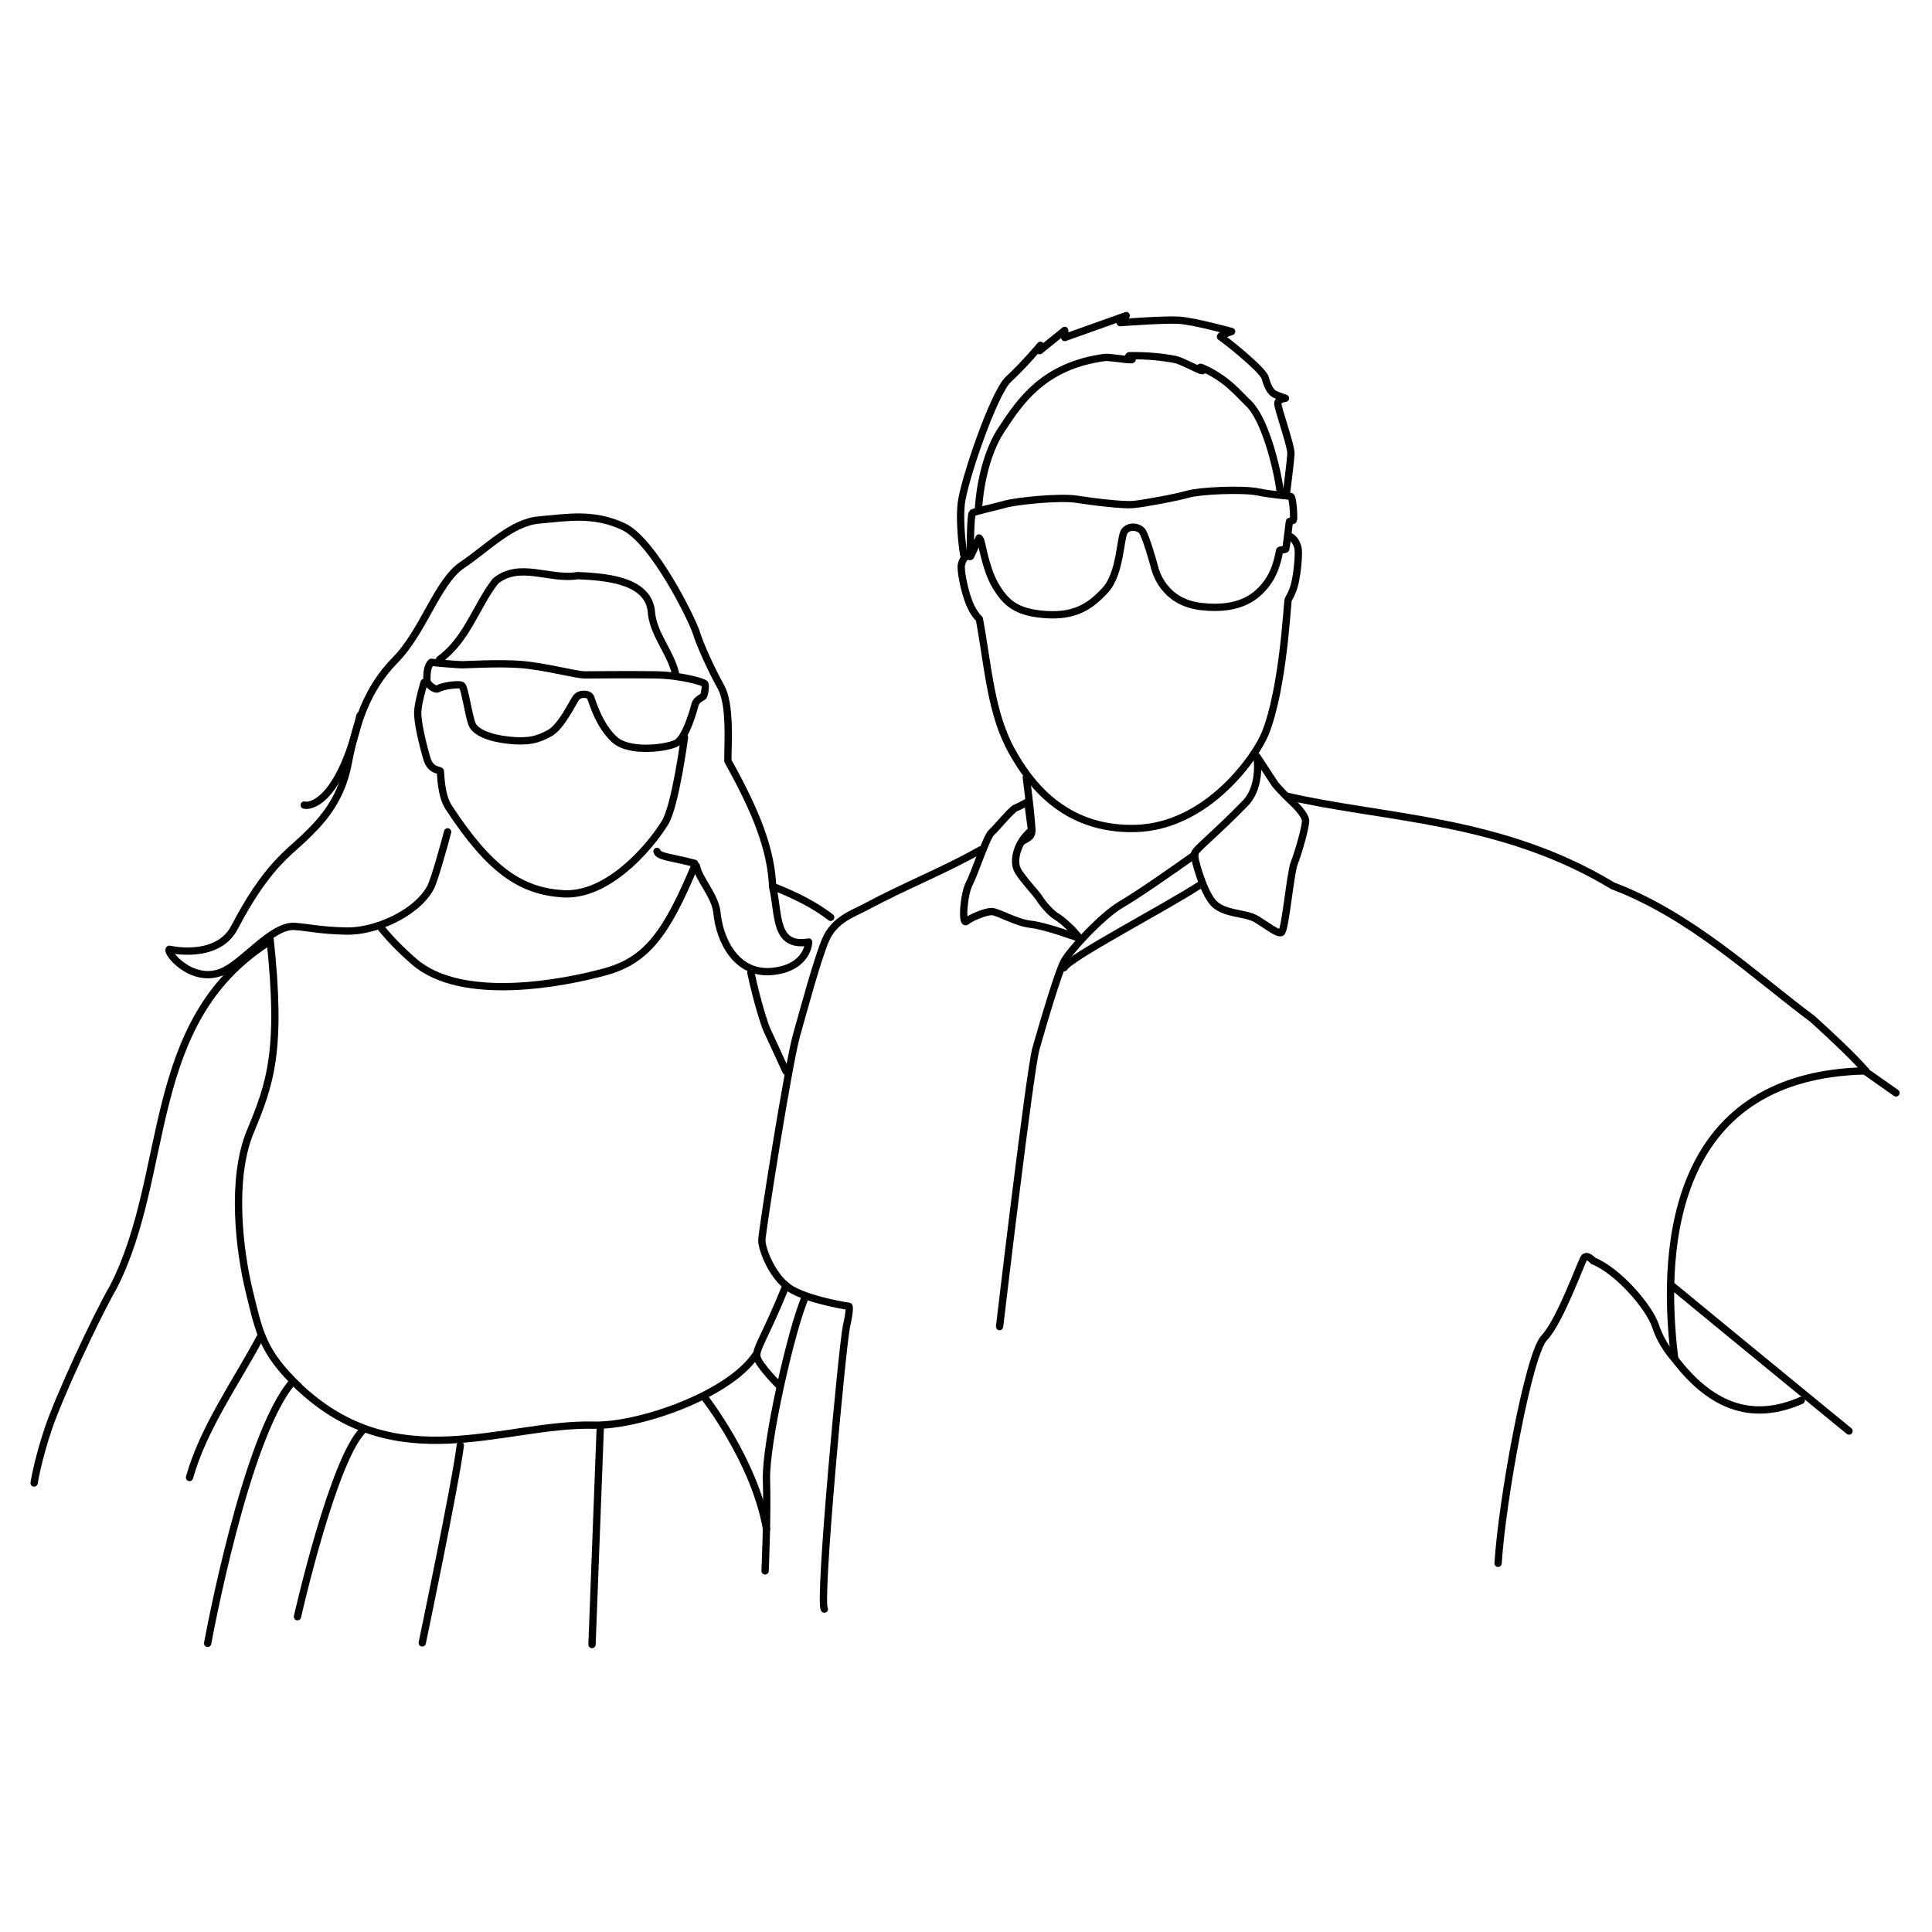
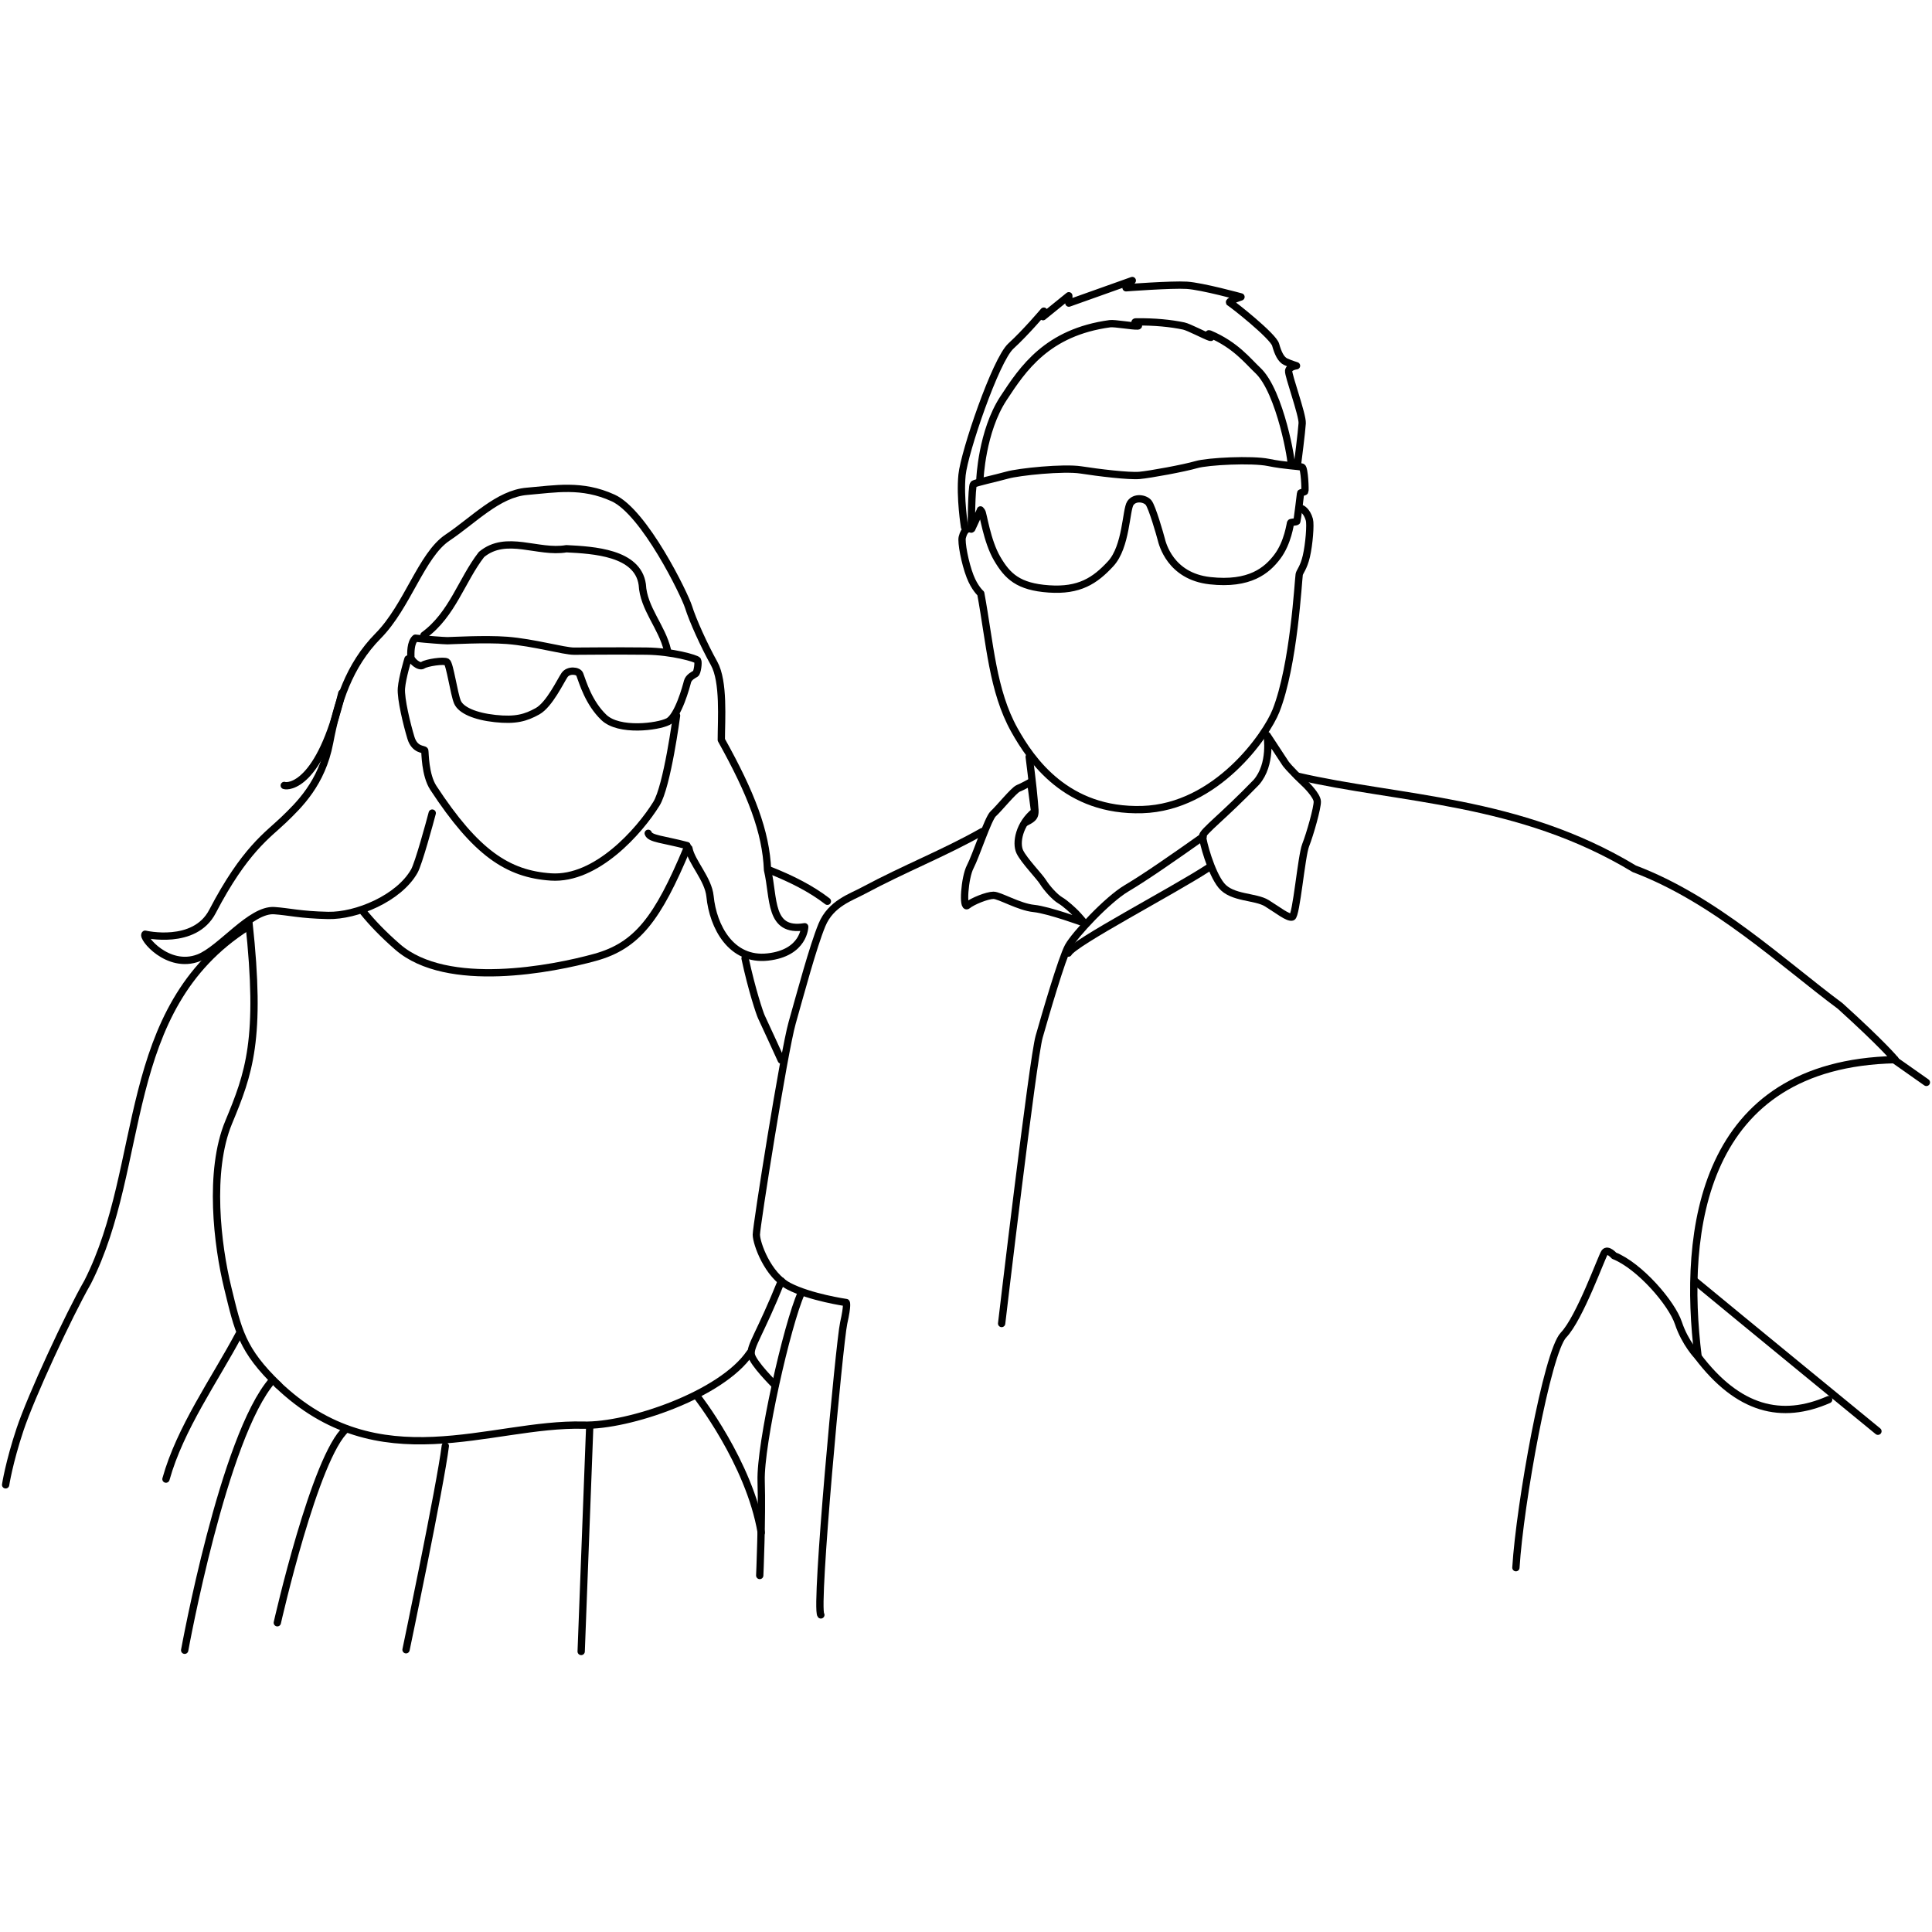
<svg xmlns="http://www.w3.org/2000/svg" width="1000" height="1000" viewBox="0 0 264.583 264.583" version="1.1" id="svg890">
-   <g id="layer3" style="display:inline">
-     <text xml:space="preserve" transform="matrix(0.2645833,0,0,0.2645833,1.058333,-6.35)" id="text55056" style="font-size:40px;line-height:1.25;font-family:'Roboto Flex';-inkscape-font-specification:'Roboto Flex, @opsz=8';font-variation-settings:'opsz' 8;white-space:pre;shape-inside:url(#rect55058)" />
-     <path style="font-variation-settings:normal;display:inline;opacity:1;fill:none;fill-opacity:1;stroke:currentColor;stroke-width:1;stroke-linecap:round;stroke-linejoin:round;stroke-miterlimit:4;stroke-dasharray:none;stroke-dashoffset:0;stroke-opacity:1;stop-color:#000000;stop-opacity:1" d="m 176.155,109.016 c 13.522,3.148 29.363,3.017 44.721,12.301 10.767,4.059 19.645,12.51 27.326,18.207 5.697,5.155 7.259,7.075 7.259,7.075" id="path60152" />
-     <path style="font-variation-settings:normal;display:inline;opacity:1;fill:none;fill-opacity:1;stroke:currentColor;stroke-width:1;stroke-linecap:round;stroke-linejoin:round;stroke-miterlimit:4;stroke-dasharray:none;stroke-dashoffset:0;stroke-opacity:1;stop-color:#000000;stop-opacity:1" d="m 255.507,146.652 c -25.732,0.549 -28.245,22.735 -26.162,39.419" id="path60156" />
-     <path style="font-variation-settings:normal;display:inline;opacity:1;fill:none;fill-opacity:1;stroke:currentColor;stroke-width:1;stroke-linecap:round;stroke-linejoin:round;stroke-miterlimit:4;stroke-dasharray:none;stroke-dashoffset:0;stroke-opacity:1;stop-color:#000000;stop-opacity:1" d="m 205.161,214.091 c 0.513,-8.447 4.151,-28.62 6.321,-30.883 2.17,-2.263 5.061,-10.413 5.46,-10.957 0.399,-0.543 1.247,0.423 1.247,0.423 3.393,1.355 7.668,6.301 8.547,8.954 0.879,2.653 2.554,4.393 2.554,4.393 5.382,7.123 11.147,8.495 17.388,5.761" id="path60158" />
-     <path style="font-variation-settings:normal;display:inline;opacity:1;fill:none;fill-opacity:1;stroke:currentColor;stroke-width:1;stroke-linecap:round;stroke-linejoin:round;stroke-miterlimit:4;stroke-dasharray:none;stroke-dashoffset:0;stroke-opacity:1;stop-color:#000000;stop-opacity:1" d="m 228.874,175.991 c 5.666,4.689 24.346,19.988 24.346,19.988" id="path60160" />
-     <path style="font-variation-settings:normal;display:inline;opacity:1;fill:none;fill-opacity:1;stroke:currentColor;stroke-width:1;stroke-linecap:round;stroke-linejoin:round;stroke-miterlimit:4;stroke-dasharray:none;stroke-dashoffset:0;stroke-opacity:1;stop-color:#000000;stop-opacity:1" d="m 174.593,107.347 c 0,0 0.353,0.57 2.697,2.799 0,0 1.462,1.428 1.504,2.224 0.042,0.796 -0.966,4.352 -1.541,5.804 -0.574,1.451 -1.24,9.392 -1.797,9.546 -0.557,0.154 -1.855,-0.903 -3.365,-1.835 -1.51,-0.932 -4.616,-0.634 -6.022,-2.344 -1.406,-1.711 -2.507,-5.932 -2.507,-6.543 0,-0.611 2.75,-2.619 7.135,-7.161 2.097,-2.398 1.44,-6.229 1.44,-6.229 z" id="path60275" />
-     <path style="font-variation-settings:normal;display:inline;opacity:1;fill:none;fill-opacity:1;stroke:currentColor;stroke-width:1;stroke-linecap:round;stroke-linejoin:round;stroke-miterlimit:4;stroke-dasharray:none;stroke-dashoffset:0;stroke-opacity:1;stop-color:#000000;stop-opacity:1" d="m 141.268,113.717 c -2.046,1.623 -2.529,4.174 -1.959,5.351 0.57,1.177 2.596,3.236 3.083,4.021 0.488,0.785 1.551,1.985 2.285,2.418 0.734,0.434 1.706,1.358 2.08,1.733 0.374,0.374 1.116,1.272 1.116,1.272 0,0 -4.723,-1.732 -6.7,-1.93 -1.976,-0.197 -4.546,-1.747 -5.366,-1.747 -0.82,0 -2.772,0.778 -3.452,1.339 -0.68,0.561 -0.386,-3.691 0.37,-5.132 0.756,-1.441 2.372,-6.432 3.057,-7.038 0.685,-0.606 2.727,-3.132 3.315,-3.365 0.588,-0.233 1.655,-0.835 1.655,-0.835 z" id="path60277" />
-     <path style="font-variation-settings:normal;display:inline;opacity:1;fill:none;fill-opacity:1;stroke:currentColor;stroke-width:1;stroke-linecap:round;stroke-linejoin:round;stroke-miterlimit:4;stroke-dasharray:none;stroke-dashoffset:0;stroke-opacity:1;stop-color:#000000;stop-opacity:1" d="m 163.644,117.043 c -4.109,2.9 -7.645,5.365 -10.185,6.872 -2.54,1.507 -6.864,6.153 -7.717,7.708 -0.853,1.555 -3.031,9.032 -3.873,11.992 -0.842,2.96 -4.978,38.062 -4.978,38.062" id="path60279" />
-     <path style="font-variation-settings:normal;display:inline;opacity:1;fill:none;fill-opacity:1;stroke:currentColor;stroke-width:1;stroke-linecap:round;stroke-linejoin:round;stroke-miterlimit:4;stroke-dasharray:none;stroke-dashoffset:0;stroke-opacity:1;stop-color:#000000;stop-opacity:1" d="m 134.309,116.378 c -5.048,2.864 -10.163,4.827 -15.798,7.843 -1.543,0.852 -4.285,1.664 -5.475,4.553 -1.191,2.889 -2.844,9.081 -3.949,12.974 -1.105,3.893 -4.758,26.998 -4.758,28.132 0,1.134 1.483,5.368 4.316,6.848 2.833,1.479 7.616,2.17 7.616,2.17 0,0 0.22,0.254 -0.337,2.718 -0.558,2.47 -3.835,37.834 -3.032,38.746" id="path60281" />
-     <path style="font-variation-settings:normal;display:inline;opacity:1;fill:none;fill-opacity:1;stroke:currentColor;stroke-width:1;stroke-linecap:round;stroke-linejoin:round;stroke-miterlimit:4;stroke-dasharray:none;stroke-dashoffset:0;stroke-opacity:1;stop-color:#000000;stop-opacity:1" d="m 110.298,177.605 c -1.894,4.227 -5.479,20.067 -5.331,24.995 0.148,4.928 -0.188,12.529 -0.188,12.529" id="path60283" />
-     <path style="font-variation-settings:normal;opacity:1;fill:none;fill-opacity:1;stroke:currentColor;stroke-width:1;stroke-linecap:round;stroke-linejoin:round;stroke-miterlimit:4;stroke-dasharray:none;stroke-dashoffset:0;stroke-opacity:1;stop-color:#000000;stop-opacity:1" d="m 140.025,115.187 c 1.515,-0.758 1.339,-0.955 1.195,-2.802 -0.145,-1.847 -0.669,-5.938 -0.669,-5.938" id="path62178" />
-     <path style="font-variation-settings:normal;opacity:1;fill:none;fill-opacity:1;stroke:currentColor;stroke-width:1;stroke-linecap:round;stroke-linejoin:round;stroke-miterlimit:4;stroke-dasharray:none;stroke-dashoffset:0;stroke-opacity:1;stop-color:#000000;stop-opacity:1" d="m 132.859,76.224 c 0,0 0.028,-5.736 0.297,-5.958 0.269,-0.222 2.921,-0.772 4.478,-1.212 1.557,-0.44 7.474,-1.049 9.79,-0.688 2.316,0.362 6.368,0.853 7.771,0.727 1.403,-0.126 5.959,-0.966 7.524,-1.427 1.565,-0.461 7.444,-0.739 9.59,-0.294 2.146,0.445 4.126,0.493 4.464,0.623 0.337,0.129 0.438,3.116 0.37,3.219 -0.068,0.103 -0.57,0.161 -0.57,0.237 0,0.076 -0.435,3.602 -0.485,3.726 -0.05,0.124 -0.81,0.119 -0.846,0.211 -0.036,0.092 -0.349,2.626 -1.738,4.475 -1.39,1.849 -3.676,3.794 -8.959,3.207 -5.283,-0.587 -6.321,-4.931 -6.471,-5.522 -0.15,-0.591 -1.204,-4.268 -1.677,-4.841 -0.473,-0.574 -1.822,-0.799 -2.415,0.072 -0.593,0.871 -0.522,5.77 -2.615,8.039 -2.093,2.268 -4.181,3.628 -8.219,3.343 -4.038,-0.285 -5.47,-1.664 -6.85,-4.021 -1.38,-2.356 -1.843,-6.001 -2.053,-6.26 -0.21,-0.259 -0.171,-0.234 -0.183,-0.173 -0.012,0.061 -1.138,2.474 -1.138,2.474" id="path62180" />
-     <path style="font-variation-settings:normal;opacity:1;fill:none;fill-opacity:1;stroke:currentColor;stroke-width:1;stroke-linecap:round;stroke-linejoin:round;stroke-miterlimit:4;stroke-dasharray:none;stroke-dashoffset:0;stroke-opacity:1;stop-color:#000000;stop-opacity:1" d="m 134.005,69.637 c 0,0 0.248,-6.388 3.131,-10.779 2.557,-3.896 5.762,-8.77 14.144,-9.905 0.589,-0.08 3.012,0.35 3.654,0.309 0.519,-0.033 -0.751,-0.544 -0.195,-0.55 2.496,-0.027 4.578,0.183 6.331,0.549 0.648,0.135 2.885,1.313 3.447,1.486 0.592,0.183 -0.495,-0.637 0.012,-0.421 3.454,1.47 5.045,3.591 6.362,4.82 3.018,2.817 4.648,12.583 4.413,12.515" id="path63106" />
-     <path style="font-variation-settings:normal;display:inline;opacity:1;fill:none;fill-opacity:1;stroke:currentColor;stroke-width:1;stroke-linecap:round;stroke-linejoin:round;stroke-miterlimit:4;stroke-dasharray:none;stroke-dashoffset:0;stroke-opacity:1;stop-color:#000000;stop-opacity:1" d="m 176.728,73.502 c 0,0 0.672,0.259 1.016,1.472 0.174,0.613 -0.031,3.264 -0.401,4.851 -0.362,1.553 -0.888,2.045 -0.95,2.421 -0.126,0.761 -0.689,12.026 -3.08,18.089 -1.271,3.223 -7.906,12.818 -17.748,13.119 -10.055,0.307 -14.755,-6.583 -16.977,-10.556 -2.91,-5.205 -3.248,-11.527 -4.466,-18.13 0,0 -0.807,-0.697 -1.416,-2.267 -0.699,-1.803 -1.203,-4.548 -1.041,-5.188 0.304,-1.198 0.833,-1.122 0.833,-1.122" id="path62845" />
-     <path style="font-variation-settings:normal;opacity:1;fill:none;fill-opacity:1;stroke:currentColor;stroke-width:1;stroke-linecap:round;stroke-linejoin:round;stroke-miterlimit:4;stroke-dasharray:none;stroke-dashoffset:0;stroke-opacity:1;stop-color:#000000;stop-opacity:1" d="m 131.967,75.944 c 0,0 -0.634,-3.901 -0.333,-6.917 0.302,-3.016 4.461,-15.252 6.482,-17.099 2.02,-1.848 4.373,-4.64 4.373,-4.64 l -0.105,0.733 3.426,-2.777 0.006,0.977 8.42,-2.998 -0.829,0.964 c 0,0 6.032,-0.458 8.065,-0.333 2.033,0.126 7.194,1.545 7.194,1.545 0,0 -1.839,0.592 -1.482,0.757 0.357,0.165 5.758,4.443 6.079,5.586 0.321,1.143 0.713,1.97 1.341,2.261 0.628,0.291 1.432,0.534 1.432,0.534 0,0 -0.964,0.103 -1.045,0.671 -0.081,0.569 1.862,5.845 1.799,6.964 -0.063,1.119 -0.601,5.277 -0.601,5.277" id="path63583" />
-     <path style="font-variation-settings:normal;opacity:1;fill:none;fill-opacity:1;stroke:currentColor;stroke-width:1;stroke-linecap:round;stroke-linejoin:round;stroke-miterlimit:4;stroke-dasharray:none;stroke-dashoffset:0;stroke-opacity:1;stop-color:#000000;stop-opacity:1" d="m 255.163,146.514 4.487,3.157" id="path70723" />
-     <path style="font-variation-settings:normal;opacity:1;fill:none;fill-opacity:1;stroke:currentColor;stroke-width:1;stroke-linecap:round;stroke-linejoin:round;stroke-miterlimit:4;stroke-dasharray:none;stroke-dashoffset:0;stroke-opacity:1;stop-color:#000000;stop-opacity:1" d="m 164.323,121.199 c -4.68,3.054 -17.874,9.934 -18.565,11.308" id="path78184" />
-     <path style="font-variation-settings:normal;opacity:1;fill:none;fill-opacity:1;stroke:currentColor;stroke-width:1;stroke-linecap:round;stroke-linejoin:round;stroke-miterlimit:4;stroke-dasharray:none;stroke-dashoffset:0;stroke-opacity:1;stop-color:#000000;stop-opacity:1" d="m 113.76,125.627 c -2.171,-1.683 -4.893,-3.036 -7.64,-4.118 m -10.992,-3.278 c -3.166,-0.834 -4.922,-0.882 -5.154,-1.627" id="path80143" />
-     <path style="font-variation-settings:normal;opacity:1;fill:none;fill-opacity:1;stroke:currentColor;stroke-width:1;stroke-linecap:round;stroke-linejoin:round;stroke-miterlimit:4;stroke-dasharray:none;stroke-dashoffset:0;stroke-opacity:1;stop-color:#000000;stop-opacity:1" d="m 95.149,118.557 c -3.917,9.374 -6.648,12.97 -12.22,14.512 -5.572,1.542 -19.658,4.33 -26.223,-1.385 -1.973,-1.717 -3.441,-3.278 -4.529,-4.622" id="path80599" />
-     <path style="font-variation-settings:normal;opacity:1;fill:none;fill-opacity:1;stroke:currentColor;stroke-width:1;stroke-linecap:round;stroke-linejoin:round;stroke-miterlimit:4;stroke-dasharray:none;stroke-dashoffset:0;stroke-opacity:1;stop-color:#000000;stop-opacity:1" d="m 102.831,133.203 c 0.9,4.205 1.967,7.362 2.167,7.772 0.342,0.699 2.637,5.732 2.637,5.732" id="path80601" />
-     <path style="font-variation-settings:normal;opacity:1;fill:none;fill-opacity:1;stroke:currentColor;stroke-width:1;stroke-linecap:round;stroke-linejoin:round;stroke-miterlimit:4;stroke-dasharray:none;stroke-dashoffset:0;stroke-opacity:1;stop-color:#000000;stop-opacity:1" d="m 36.781,129.027 c -17.148,10.947 -13.291,31.578 -21.227,47.167 -2.527,4.406 -7.517,15.177 -8.978,19.572 -1.461,4.395 -1.905,7.33 -1.905,7.33" id="path88444" />
-     <path style="font-variation-settings:normal;opacity:1;fill:none;fill-opacity:1;stroke:currentColor;stroke-width:1;stroke-linecap:round;stroke-linejoin:round;stroke-miterlimit:4;stroke-dasharray:none;stroke-dashoffset:0;stroke-opacity:1;stop-color:#000000;stop-opacity:1" d="m 25.956,202.335 c 1.88,-6.753 6.471,-13.18 9.68,-19.203" id="path80605" />
-     <path style="font-variation-settings:normal;display:inline;fill:none;fill-opacity:1;stroke:currentColor;stroke-width:1;stroke-linecap:round;stroke-linejoin:round;stroke-miterlimit:4;stroke-dasharray:none;stroke-dashoffset:0;stroke-opacity:1;stop-color:#000000" d="m 40.705,189.706 c 13.533,13.034 28.284,5.138 40.671,5.467 5.948,0.158 18.339,-4.035 22.1,-9.591" id="path80762" />
-     <path style="font-variation-settings:normal;opacity:1;fill:none;fill-opacity:1;stroke:currentColor;stroke-width:1;stroke-linecap:round;stroke-linejoin:round;stroke-miterlimit:4;stroke-dasharray:none;stroke-dashoffset:0;stroke-opacity:1;stop-color:#000000;stop-opacity:1" d="m 36.96,128.376 c 1.703,15.616 0.013,20.099 -2.683,26.599 -2.696,6.5 -1.498,16.344 -0.119,21.968 1.379,5.624 1.824,8.208 6.752,12.947" id="path81426" />
-     <path style="font-variation-settings:normal;opacity:1;fill:none;fill-opacity:1;stroke:currentColor;stroke-width:1;stroke-linecap:round;stroke-linejoin:round;stroke-miterlimit:4;stroke-dasharray:none;stroke-dashoffset:0;stroke-opacity:1;stop-color:#000000;stop-opacity:1" d="m 107.653,176.035 c -2.852,7.063 -4.192,8.626 -3.995,9.769 0.197,1.143 3.162,4.067 3.162,4.067" id="path81911" />
-     <path style="font-variation-settings:normal;opacity:1;fill:none;fill-opacity:1;stroke:currentColor;stroke-width:1;stroke-linecap:round;stroke-linejoin:round;stroke-miterlimit:4;stroke-dasharray:none;stroke-dashoffset:0;stroke-opacity:1;stop-color:#000000;stop-opacity:1" d="m 59.064,90.701 c 1.363,0.156 3.799,0.338 4.259,0.338 0.459,0 5.024,-0.268 7.899,-0.046 3.561,0.275 7.545,1.433 8.909,1.433 1.364,0 5.276,-0.057 9.565,-0.009 3.465,0.038 6.68,0.98 6.833,1.229 0.153,0.249 -0.031,1.628 -0.273,1.772 -0.242,0.144 -0.923,0.464 -1.072,1.059 -0.149,0.595 -1.232,4.621 -2.582,5.304 -1.35,0.683 -6.502,1.371 -8.517,-0.563 -2.015,-1.934 -2.785,-4.605 -3.199,-5.712 -0.195,-0.521 -1.506,-0.651 -2.015,0.082 -0.511,0.736 -2.011,3.933 -3.585,4.809 -1.577,0.879 -2.918,1.263 -5.629,0.973 -2.711,-0.291 -4.547,-1.118 -5.003,-2.177 -0.457,-1.059 -1.013,-5.081 -1.41,-5.331 -0.397,-0.251 -2.683,0.083 -3.182,0.427 -0.498,0.344 -1.598,-0.632 -1.598,-1.103 0,-0.471 -0.07,-1.896 0.6,-2.484 z" id="path82452" />
-     <path style="font-variation-settings:normal;display:inline;fill:none;fill-opacity:1;stroke:currentColor;stroke-width:1;stroke-linecap:round;stroke-linejoin:round;stroke-miterlimit:4;stroke-dasharray:none;stroke-dashoffset:0;stroke-opacity:1;stop-color:#000000" d="m 93.737,100.98 c 0,0 -1.234,9.378 -2.677,11.707 -2.235,3.609 -7.961,10.116 -13.996,9.713 -5.728,-0.383 -9.957,-3.197 -15.609,-11.822 -1.128,-1.721 -1.085,-4.721 -1.144,-4.957 -0.06,-0.236 -1.325,0.008 -1.84,-1.701 -0.515,-1.709 -1.374,-5.171 -1.258,-6.584 0.116,-1.413 0.869,-3.874 0.869,-3.874" id="path83423" />
-     <path style="font-variation-settings:normal;opacity:1;fill:none;fill-opacity:1;stroke:currentColor;stroke-width:1;stroke-linecap:round;stroke-linejoin:round;stroke-miterlimit:4;stroke-dasharray:none;stroke-dashoffset:0;stroke-opacity:1;stop-color:#000000;stop-opacity:1" d="m 60.2,90.312 c 3.783,-2.752 5.006,-7.326 7.642,-10.72 3.295,-2.737 7.487,-0.107 11.269,-0.765 3.602,0.185 9.466,0.502 10.075,4.752 0.164,3.2 2.616,5.612 3.333,8.694" id="path85279" />
-     <path style="font-variation-settings:normal;opacity:1;fill:none;fill-opacity:1;stroke:currentColor;stroke-width:1;stroke-linecap:round;stroke-linejoin:round;stroke-miterlimit:4;stroke-dasharray:none;stroke-dashoffset:0;stroke-opacity:1;stop-color:#000000;stop-opacity:1" d="m 61.303,113.921 c -0.324,1.239 -1.811,6.706 -2.386,7.714 -2.066,3.621 -7.7,5.951 -11.429,5.873 -3.729,-0.078 -5.214,-0.506 -7.151,-0.638 -3.145,-0.213 -7.116,5.138 -10.034,6.262 -4.102,1.581 -7.601,-2.74 -7.115,-3.133 0,0 6.562,1.553 8.942,-3.017 4.265,-8.191 7.371,-10.169 9.421,-12.138 2.05,-1.969 5.098,-4.882 6.122,-10.254 1.024,-5.372 2.559,-10.253 6.455,-14.202 3.896,-3.948 5.746,-10.724 9.203,-13.035 3.457,-2.312 6.714,-5.828 10.527,-6.146 3.813,-0.317 7.291,-1.018 11.456,0.878 4.165,1.896 9.495,12.797 10.022,14.496 0.527,1.699 2.036,5.055 3.383,7.469 1.346,2.413 0.958,7.507 0.958,10.147 3.955,7.093 5.936,12.202 6.138,17.279 0.893,3.752 0.164,8.317 4.933,7.533 0,0 -0.053,3.478 -4.903,4.017 -4.85,0.538 -7.266,-4.007 -7.665,-8.053 -0.228,-2.311 -2.467,-4.544 -2.806,-6.373" id="path85324" />
-     <path style="font-variation-settings:normal;opacity:1;fill:none;fill-opacity:1;stroke:currentColor;stroke-width:1;stroke-linecap:round;stroke-linejoin:round;stroke-miterlimit:4;stroke-dasharray:none;stroke-dashoffset:0;stroke-opacity:1;stop-color:#000000;stop-opacity:1" d="m 96.377,191.228 c 0,0 7.02,8.891 8.602,18.206" id="path89999" />
-     <path style="font-variation-settings:normal;opacity:1;fill:none;fill-opacity:1;stroke:currentColor;stroke-width:1;stroke-linecap:round;stroke-linejoin:round;stroke-miterlimit:4;stroke-dasharray:none;stroke-dashoffset:0;stroke-opacity:1;stop-color:#000000;stop-opacity:1" d="m 82.207,195.433 -1.132,29.784" id="path90001" />
-     <path style="font-variation-settings:normal;opacity:1;fill:none;fill-opacity:1;stroke:currentColor;stroke-width:1;stroke-linecap:round;stroke-linejoin:round;stroke-miterlimit:4;stroke-dasharray:none;stroke-dashoffset:0;stroke-opacity:1;stop-color:#000000;stop-opacity:1" d="m 49.9,195.672 c -4.166,3.596 -9.163,25.731 -9.163,25.731" id="path90003" />
-     <path style="font-variation-settings:normal;opacity:1;fill:none;fill-opacity:1;stroke:currentColor;stroke-width:1;stroke-linecap:round;stroke-linejoin:round;stroke-miterlimit:4;stroke-dasharray:none;stroke-dashoffset:0;stroke-opacity:1;stop-color:#000000;stop-opacity:1" d="m 63.04,197.936 c -0.676,5.391 -5.215,27.05 -5.215,27.05" id="path90005" />
-     <path style="font-variation-settings:normal;opacity:1;fill:none;fill-opacity:1;stroke:currentColor;stroke-width:1;stroke-linecap:round;stroke-linejoin:round;stroke-miterlimit:4;stroke-dasharray:none;stroke-dashoffset:0;stroke-opacity:1;stop-color:#000000;stop-opacity:1" d="M 40.1,189.206 C 33.6,196.598 28.439,225.055 28.439,225.055" id="path91742" />
-     <path style="font-variation-settings:normal;opacity:1;fill:none;fill-opacity:1;stroke:currentColor;stroke-width:1;stroke-linecap:round;stroke-linejoin:round;stroke-miterlimit:4;stroke-dasharray:none;stroke-dashoffset:0;stroke-opacity:1;stop-color:#000000;stop-opacity:1" d="M 49.297,98 C 46.381,110.409 42.145,110.443 41.658,110.252" id="path94434" />
+   <defs id="defs2875" />
+   <g id="layer3" style="display:inline;stroke-width:0.969" transform="matrix(1.031619,0,0,1.031619,-4.047998,-6.171838)">
+     <text xml:space="preserve" transform="matrix(0.2645833,0,0,0.2645833,1.058333,-6.35)" id="text55056" style="font-size:40px;line-height:1.25;font-family:'Roboto Flex';-inkscape-font-specification:'Roboto Flex, @opsz=8';font-variation-settings:'opsz' 8;white-space:pre;shape-inside:url(#rect55058);stroke-width:0.969" />
+     <path style="font-variation-settings:normal;display:inline;opacity:1;fill:none;fill-opacity:1;stroke:currentColor;stroke-width:0.969;stroke-linecap:round;stroke-linejoin:round;stroke-miterlimit:4;stroke-dasharray:none;stroke-dashoffset:0;stroke-opacity:1;stop-color:#000000;stop-opacity:1" d="m 176.155,109.016 c 13.522,3.148 29.363,3.017 44.721,12.301 10.767,4.059 19.645,12.51 27.326,18.207 5.697,5.155 7.259,7.075 7.259,7.075" id="path60152" />
+     <path style="font-variation-settings:normal;display:inline;opacity:1;fill:none;fill-opacity:1;stroke:currentColor;stroke-width:0.969;stroke-linecap:round;stroke-linejoin:round;stroke-miterlimit:4;stroke-dasharray:none;stroke-dashoffset:0;stroke-opacity:1;stop-color:#000000;stop-opacity:1" d="m 255.507,146.652 c -25.732,0.549 -28.245,22.735 -26.162,39.419" id="path60156" />
+     <path style="font-variation-settings:normal;display:inline;opacity:1;fill:none;fill-opacity:1;stroke:currentColor;stroke-width:0.969;stroke-linecap:round;stroke-linejoin:round;stroke-miterlimit:4;stroke-dasharray:none;stroke-dashoffset:0;stroke-opacity:1;stop-color:#000000;stop-opacity:1" d="m 205.161,214.091 c 0.513,-8.447 4.151,-28.62 6.321,-30.883 2.17,-2.263 5.061,-10.413 5.46,-10.957 0.399,-0.543 1.247,0.423 1.247,0.423 3.393,1.355 7.668,6.301 8.547,8.954 0.879,2.653 2.554,4.393 2.554,4.393 5.382,7.123 11.147,8.495 17.388,5.761" id="path60158" />
+     <path style="font-variation-settings:normal;display:inline;opacity:1;fill:none;fill-opacity:1;stroke:currentColor;stroke-width:0.969;stroke-linecap:round;stroke-linejoin:round;stroke-miterlimit:4;stroke-dasharray:none;stroke-dashoffset:0;stroke-opacity:1;stop-color:#000000;stop-opacity:1" d="m 228.874,175.991 c 5.666,4.689 24.346,19.988 24.346,19.988" id="path60160" />
+     <path style="font-variation-settings:normal;display:inline;opacity:1;fill:none;fill-opacity:1;stroke:currentColor;stroke-width:0.969;stroke-linecap:round;stroke-linejoin:round;stroke-miterlimit:4;stroke-dasharray:none;stroke-dashoffset:0;stroke-opacity:1;stop-color:#000000;stop-opacity:1" d="m 174.593,107.347 c 0,0 0.353,0.57 2.697,2.799 0,0 1.462,1.428 1.504,2.224 0.042,0.796 -0.966,4.352 -1.541,5.804 -0.574,1.451 -1.24,9.392 -1.797,9.546 -0.557,0.154 -1.855,-0.903 -3.365,-1.835 -1.51,-0.932 -4.616,-0.634 -6.022,-2.344 -1.406,-1.711 -2.507,-5.932 -2.507,-6.543 0,-0.611 2.75,-2.619 7.135,-7.161 2.097,-2.398 1.44,-6.229 1.44,-6.229 z" id="path60275" />
+     <path style="font-variation-settings:normal;display:inline;opacity:1;fill:none;fill-opacity:1;stroke:currentColor;stroke-width:0.969;stroke-linecap:round;stroke-linejoin:round;stroke-miterlimit:4;stroke-dasharray:none;stroke-dashoffset:0;stroke-opacity:1;stop-color:#000000;stop-opacity:1" d="m 141.268,113.717 c -2.046,1.623 -2.529,4.174 -1.959,5.351 0.57,1.177 2.596,3.236 3.083,4.021 0.488,0.785 1.551,1.985 2.285,2.418 0.734,0.434 1.706,1.358 2.08,1.733 0.374,0.374 1.116,1.272 1.116,1.272 0,0 -4.723,-1.732 -6.7,-1.93 -1.976,-0.197 -4.546,-1.747 -5.366,-1.747 -0.82,0 -2.772,0.778 -3.452,1.339 -0.68,0.561 -0.386,-3.691 0.37,-5.132 0.756,-1.441 2.372,-6.432 3.057,-7.038 0.685,-0.606 2.727,-3.132 3.315,-3.365 0.588,-0.233 1.655,-0.835 1.655,-0.835 z" id="path60277" />
+     <path style="font-variation-settings:normal;display:inline;opacity:1;fill:none;fill-opacity:1;stroke:currentColor;stroke-width:0.969;stroke-linecap:round;stroke-linejoin:round;stroke-miterlimit:4;stroke-dasharray:none;stroke-dashoffset:0;stroke-opacity:1;stop-color:#000000;stop-opacity:1" d="m 163.644,117.043 c -4.109,2.9 -7.645,5.365 -10.185,6.872 -2.54,1.507 -6.864,6.153 -7.717,7.708 -0.853,1.555 -3.031,9.032 -3.873,11.992 -0.842,2.96 -4.978,38.062 -4.978,38.062" id="path60279" />
+     <path style="font-variation-settings:normal;display:inline;opacity:1;fill:none;fill-opacity:1;stroke:currentColor;stroke-width:0.969;stroke-linecap:round;stroke-linejoin:round;stroke-miterlimit:4;stroke-dasharray:none;stroke-dashoffset:0;stroke-opacity:1;stop-color:#000000;stop-opacity:1" d="m 134.309,116.378 c -5.048,2.864 -10.163,4.827 -15.798,7.843 -1.543,0.852 -4.285,1.664 -5.475,4.553 -1.191,2.889 -2.844,9.081 -3.949,12.974 -1.105,3.893 -4.758,26.998 -4.758,28.132 0,1.134 1.483,5.368 4.316,6.848 2.833,1.479 7.616,2.17 7.616,2.17 0,0 0.22,0.254 -0.337,2.718 -0.558,2.47 -3.835,37.834 -3.032,38.746" id="path60281" />
+     <path style="font-variation-settings:normal;display:inline;opacity:1;fill:none;fill-opacity:1;stroke:currentColor;stroke-width:0.969;stroke-linecap:round;stroke-linejoin:round;stroke-miterlimit:4;stroke-dasharray:none;stroke-dashoffset:0;stroke-opacity:1;stop-color:#000000;stop-opacity:1" d="m 110.298,177.605 c -1.894,4.227 -5.479,20.067 -5.331,24.995 0.148,4.928 -0.188,12.529 -0.188,12.529" id="path60283" />
+     <path style="font-variation-settings:normal;opacity:1;fill:none;fill-opacity:1;stroke:currentColor;stroke-width:0.969;stroke-linecap:round;stroke-linejoin:round;stroke-miterlimit:4;stroke-dasharray:none;stroke-dashoffset:0;stroke-opacity:1;stop-color:#000000;stop-opacity:1" d="m 140.025,115.187 c 1.515,-0.758 1.339,-0.955 1.195,-2.802 -0.145,-1.847 -0.669,-5.938 -0.669,-5.938" id="path62178" />
+     <path style="font-variation-settings:normal;opacity:1;fill:none;fill-opacity:1;stroke:currentColor;stroke-width:0.969;stroke-linecap:round;stroke-linejoin:round;stroke-miterlimit:4;stroke-dasharray:none;stroke-dashoffset:0;stroke-opacity:1;stop-color:#000000;stop-opacity:1" d="m 132.859,76.224 c 0,0 0.028,-5.736 0.297,-5.958 0.269,-0.222 2.921,-0.772 4.478,-1.212 1.557,-0.44 7.474,-1.049 9.79,-0.688 2.316,0.362 6.368,0.853 7.771,0.727 1.403,-0.126 5.959,-0.966 7.524,-1.427 1.565,-0.461 7.444,-0.739 9.59,-0.294 2.146,0.445 4.126,0.493 4.464,0.623 0.337,0.129 0.438,3.116 0.37,3.219 -0.068,0.103 -0.57,0.161 -0.57,0.237 0,0.076 -0.435,3.602 -0.485,3.726 -0.05,0.124 -0.81,0.119 -0.846,0.211 -0.036,0.092 -0.349,2.626 -1.738,4.475 -1.39,1.849 -3.676,3.794 -8.959,3.207 -5.283,-0.587 -6.321,-4.931 -6.471,-5.522 -0.15,-0.591 -1.204,-4.268 -1.677,-4.841 -0.473,-0.574 -1.822,-0.799 -2.415,0.072 -0.593,0.871 -0.522,5.77 -2.615,8.039 -2.093,2.268 -4.181,3.628 -8.219,3.343 -4.038,-0.285 -5.47,-1.664 -6.85,-4.021 -1.38,-2.356 -1.843,-6.001 -2.053,-6.26 -0.21,-0.259 -0.171,-0.234 -0.183,-0.173 -0.012,0.061 -1.138,2.474 -1.138,2.474" id="path62180" />
+     <path style="font-variation-settings:normal;opacity:1;fill:none;fill-opacity:1;stroke:currentColor;stroke-width:0.969;stroke-linecap:round;stroke-linejoin:round;stroke-miterlimit:4;stroke-dasharray:none;stroke-dashoffset:0;stroke-opacity:1;stop-color:#000000;stop-opacity:1" d="m 134.005,69.637 c 0,0 0.248,-6.388 3.131,-10.779 2.557,-3.896 5.762,-8.77 14.144,-9.905 0.589,-0.08 3.012,0.35 3.654,0.309 0.519,-0.033 -0.751,-0.544 -0.195,-0.55 2.496,-0.027 4.578,0.183 6.331,0.549 0.648,0.135 2.885,1.313 3.447,1.486 0.592,0.183 -0.495,-0.637 0.012,-0.421 3.454,1.47 5.045,3.591 6.362,4.82 3.018,2.817 4.648,12.583 4.413,12.515" id="path63106" />
+     <path style="font-variation-settings:normal;display:inline;opacity:1;fill:none;fill-opacity:1;stroke:currentColor;stroke-width:0.969;stroke-linecap:round;stroke-linejoin:round;stroke-miterlimit:4;stroke-dasharray:none;stroke-dashoffset:0;stroke-opacity:1;stop-color:#000000;stop-opacity:1" d="m 176.728,73.502 c 0,0 0.672,0.259 1.016,1.472 0.174,0.613 -0.031,3.264 -0.401,4.851 -0.362,1.553 -0.888,2.045 -0.95,2.421 -0.126,0.761 -0.689,12.026 -3.08,18.089 -1.271,3.223 -7.906,12.818 -17.748,13.119 -10.055,0.307 -14.755,-6.583 -16.977,-10.556 -2.91,-5.205 -3.248,-11.527 -4.466,-18.13 0,0 -0.807,-0.697 -1.416,-2.267 -0.699,-1.803 -1.203,-4.548 -1.041,-5.188 0.304,-1.198 0.833,-1.122 0.833,-1.122" id="path62845" />
+     <path style="font-variation-settings:normal;opacity:1;fill:none;fill-opacity:1;stroke:currentColor;stroke-width:0.969;stroke-linecap:round;stroke-linejoin:round;stroke-miterlimit:4;stroke-dasharray:none;stroke-dashoffset:0;stroke-opacity:1;stop-color:#000000;stop-opacity:1" d="m 131.967,75.944 c 0,0 -0.634,-3.901 -0.333,-6.917 0.302,-3.016 4.461,-15.252 6.482,-17.099 2.02,-1.848 4.373,-4.64 4.373,-4.64 l -0.105,0.733 3.426,-2.777 0.006,0.977 8.42,-2.998 -0.829,0.964 c 0,0 6.032,-0.458 8.065,-0.333 2.033,0.126 7.194,1.545 7.194,1.545 0,0 -1.839,0.592 -1.482,0.757 0.357,0.165 5.758,4.443 6.079,5.586 0.321,1.143 0.713,1.97 1.341,2.261 0.628,0.291 1.432,0.534 1.432,0.534 0,0 -0.964,0.103 -1.045,0.671 -0.081,0.569 1.862,5.845 1.799,6.964 -0.063,1.119 -0.601,5.277 -0.601,5.277" id="path63583" />
+     <path style="font-variation-settings:normal;opacity:1;fill:none;fill-opacity:1;stroke:currentColor;stroke-width:0.969;stroke-linecap:round;stroke-linejoin:round;stroke-miterlimit:4;stroke-dasharray:none;stroke-dashoffset:0;stroke-opacity:1;stop-color:#000000;stop-opacity:1" d="m 255.163,146.514 4.487,3.157" id="path70723" />
+     <path style="font-variation-settings:normal;opacity:1;fill:none;fill-opacity:1;stroke:currentColor;stroke-width:0.969;stroke-linecap:round;stroke-linejoin:round;stroke-miterlimit:4;stroke-dasharray:none;stroke-dashoffset:0;stroke-opacity:1;stop-color:#000000;stop-opacity:1" d="m 164.323,121.199 c -4.68,3.054 -17.874,9.934 -18.565,11.308" id="path78184" />
+     <path style="font-variation-settings:normal;opacity:1;fill:none;fill-opacity:1;stroke:currentColor;stroke-width:0.969;stroke-linecap:round;stroke-linejoin:round;stroke-miterlimit:4;stroke-dasharray:none;stroke-dashoffset:0;stroke-opacity:1;stop-color:#000000;stop-opacity:1" d="m 113.76,125.627 c -2.171,-1.683 -4.893,-3.036 -7.64,-4.118 m -10.992,-3.278 c -3.166,-0.834 -4.922,-0.882 -5.154,-1.627" id="path80143" />
+     <path style="font-variation-settings:normal;opacity:1;fill:none;fill-opacity:1;stroke:currentColor;stroke-width:0.969;stroke-linecap:round;stroke-linejoin:round;stroke-miterlimit:4;stroke-dasharray:none;stroke-dashoffset:0;stroke-opacity:1;stop-color:#000000;stop-opacity:1" d="m 95.149,118.557 c -3.917,9.374 -6.648,12.97 -12.22,14.512 -5.572,1.542 -19.658,4.33 -26.223,-1.385 -1.973,-1.717 -3.441,-3.278 -4.529,-4.622" id="path80599" />
+     <path style="font-variation-settings:normal;opacity:1;fill:none;fill-opacity:1;stroke:currentColor;stroke-width:0.969;stroke-linecap:round;stroke-linejoin:round;stroke-miterlimit:4;stroke-dasharray:none;stroke-dashoffset:0;stroke-opacity:1;stop-color:#000000;stop-opacity:1" d="m 102.831,133.203 c 0.9,4.205 1.967,7.362 2.167,7.772 0.342,0.699 2.637,5.732 2.637,5.732" id="path80601" />
+     <path style="font-variation-settings:normal;opacity:1;fill:none;fill-opacity:1;stroke:currentColor;stroke-width:0.969;stroke-linecap:round;stroke-linejoin:round;stroke-miterlimit:4;stroke-dasharray:none;stroke-dashoffset:0;stroke-opacity:1;stop-color:#000000;stop-opacity:1" d="m 36.781,129.027 c -17.148,10.947 -13.291,31.578 -21.227,47.167 -2.527,4.406 -7.517,15.177 -8.978,19.572 -1.461,4.395 -1.905,7.33 -1.905,7.33" id="path88444" />
+     <path style="font-variation-settings:normal;opacity:1;fill:none;fill-opacity:1;stroke:currentColor;stroke-width:0.969;stroke-linecap:round;stroke-linejoin:round;stroke-miterlimit:4;stroke-dasharray:none;stroke-dashoffset:0;stroke-opacity:1;stop-color:#000000;stop-opacity:1" d="m 25.956,202.335 c 1.88,-6.753 6.471,-13.18 9.68,-19.203" id="path80605" />
+     <path style="font-variation-settings:normal;display:inline;fill:none;fill-opacity:1;stroke:currentColor;stroke-width:0.969;stroke-linecap:round;stroke-linejoin:round;stroke-miterlimit:4;stroke-dasharray:none;stroke-dashoffset:0;stroke-opacity:1;stop-color:#000000" d="m 40.705,189.706 c 13.533,13.034 28.284,5.138 40.671,5.467 5.948,0.158 18.339,-4.035 22.1,-9.591" id="path80762" />
+     <path style="font-variation-settings:normal;opacity:1;fill:none;fill-opacity:1;stroke:currentColor;stroke-width:0.969;stroke-linecap:round;stroke-linejoin:round;stroke-miterlimit:4;stroke-dasharray:none;stroke-dashoffset:0;stroke-opacity:1;stop-color:#000000;stop-opacity:1" d="m 36.96,128.376 c 1.703,15.616 0.013,20.099 -2.683,26.599 -2.696,6.5 -1.498,16.344 -0.119,21.968 1.379,5.624 1.824,8.208 6.752,12.947" id="path81426" />
+     <path style="font-variation-settings:normal;opacity:1;fill:none;fill-opacity:1;stroke:currentColor;stroke-width:0.969;stroke-linecap:round;stroke-linejoin:round;stroke-miterlimit:4;stroke-dasharray:none;stroke-dashoffset:0;stroke-opacity:1;stop-color:#000000;stop-opacity:1" d="m 107.653,176.035 c -2.852,7.063 -4.192,8.626 -3.995,9.769 0.197,1.143 3.162,4.067 3.162,4.067" id="path81911" />
+     <path style="font-variation-settings:normal;opacity:1;fill:none;fill-opacity:1;stroke:currentColor;stroke-width:0.969;stroke-linecap:round;stroke-linejoin:round;stroke-miterlimit:4;stroke-dasharray:none;stroke-dashoffset:0;stroke-opacity:1;stop-color:#000000;stop-opacity:1" d="m 59.064,90.701 c 1.363,0.156 3.799,0.338 4.259,0.338 0.459,0 5.024,-0.268 7.899,-0.046 3.561,0.275 7.545,1.433 8.909,1.433 1.364,0 5.276,-0.057 9.565,-0.009 3.465,0.038 6.68,0.98 6.833,1.229 0.153,0.249 -0.031,1.628 -0.273,1.772 -0.242,0.144 -0.923,0.464 -1.072,1.059 -0.149,0.595 -1.232,4.621 -2.582,5.304 -1.35,0.683 -6.502,1.371 -8.517,-0.563 -2.015,-1.934 -2.785,-4.605 -3.199,-5.712 -0.195,-0.521 -1.506,-0.651 -2.015,0.082 -0.511,0.736 -2.011,3.933 -3.585,4.809 -1.577,0.879 -2.918,1.263 -5.629,0.973 -2.711,-0.291 -4.547,-1.118 -5.003,-2.177 -0.457,-1.059 -1.013,-5.081 -1.41,-5.331 -0.397,-0.251 -2.683,0.083 -3.182,0.427 -0.498,0.344 -1.598,-0.632 -1.598,-1.103 0,-0.471 -0.07,-1.896 0.6,-2.484 z" id="path82452" />
+     <path style="font-variation-settings:normal;display:inline;fill:none;fill-opacity:1;stroke:currentColor;stroke-width:0.969;stroke-linecap:round;stroke-linejoin:round;stroke-miterlimit:4;stroke-dasharray:none;stroke-dashoffset:0;stroke-opacity:1;stop-color:#000000" d="m 93.737,100.98 c 0,0 -1.234,9.378 -2.677,11.707 -2.235,3.609 -7.961,10.116 -13.996,9.713 -5.728,-0.383 -9.957,-3.197 -15.609,-11.822 -1.128,-1.721 -1.085,-4.721 -1.144,-4.957 -0.06,-0.236 -1.325,0.008 -1.84,-1.701 -0.515,-1.709 -1.374,-5.171 -1.258,-6.584 0.116,-1.413 0.869,-3.874 0.869,-3.874" id="path83423" />
+     <path style="font-variation-settings:normal;opacity:1;fill:none;fill-opacity:1;stroke:currentColor;stroke-width:0.969;stroke-linecap:round;stroke-linejoin:round;stroke-miterlimit:4;stroke-dasharray:none;stroke-dashoffset:0;stroke-opacity:1;stop-color:#000000;stop-opacity:1" d="m 60.2,90.312 c 3.783,-2.752 5.006,-7.326 7.642,-10.72 3.295,-2.737 7.487,-0.107 11.269,-0.765 3.602,0.185 9.466,0.502 10.075,4.752 0.164,3.2 2.616,5.612 3.333,8.694" id="path85279" />
+     <path style="font-variation-settings:normal;opacity:1;fill:none;fill-opacity:1;stroke:currentColor;stroke-width:0.969;stroke-linecap:round;stroke-linejoin:round;stroke-miterlimit:4;stroke-dasharray:none;stroke-dashoffset:0;stroke-opacity:1;stop-color:#000000;stop-opacity:1" d="m 61.303,113.921 c -0.324,1.239 -1.811,6.706 -2.386,7.714 -2.066,3.621 -7.7,5.951 -11.429,5.873 -3.729,-0.078 -5.214,-0.506 -7.151,-0.638 -3.145,-0.213 -7.116,5.138 -10.034,6.262 -4.102,1.581 -7.601,-2.74 -7.115,-3.133 0,0 6.562,1.553 8.942,-3.017 4.265,-8.191 7.371,-10.169 9.421,-12.138 2.05,-1.969 5.098,-4.882 6.122,-10.254 1.024,-5.372 2.559,-10.253 6.455,-14.202 3.896,-3.948 5.746,-10.724 9.203,-13.035 3.457,-2.312 6.714,-5.828 10.527,-6.146 3.813,-0.317 7.291,-1.018 11.456,0.878 4.165,1.896 9.495,12.797 10.022,14.496 0.527,1.699 2.036,5.055 3.383,7.469 1.346,2.413 0.958,7.507 0.958,10.147 3.955,7.093 5.936,12.202 6.138,17.279 0.893,3.752 0.164,8.317 4.933,7.533 0,0 -0.053,3.478 -4.903,4.017 -4.85,0.538 -7.266,-4.007 -7.665,-8.053 -0.228,-2.311 -2.467,-4.544 -2.806,-6.373" id="path85324" />
+     <path style="font-variation-settings:normal;opacity:1;fill:none;fill-opacity:1;stroke:currentColor;stroke-width:0.969;stroke-linecap:round;stroke-linejoin:round;stroke-miterlimit:4;stroke-dasharray:none;stroke-dashoffset:0;stroke-opacity:1;stop-color:#000000;stop-opacity:1" d="m 96.377,191.228 c 0,0 7.02,8.891 8.602,18.206" id="path89999" />
+     <path style="font-variation-settings:normal;opacity:1;fill:none;fill-opacity:1;stroke:currentColor;stroke-width:0.969;stroke-linecap:round;stroke-linejoin:round;stroke-miterlimit:4;stroke-dasharray:none;stroke-dashoffset:0;stroke-opacity:1;stop-color:#000000;stop-opacity:1" d="m 82.207,195.433 -1.132,29.784" id="path90001" />
+     <path style="font-variation-settings:normal;opacity:1;fill:none;fill-opacity:1;stroke:currentColor;stroke-width:0.969;stroke-linecap:round;stroke-linejoin:round;stroke-miterlimit:4;stroke-dasharray:none;stroke-dashoffset:0;stroke-opacity:1;stop-color:#000000;stop-opacity:1" d="m 49.9,195.672 c -4.166,3.596 -9.163,25.731 -9.163,25.731" id="path90003" />
+     <path style="font-variation-settings:normal;opacity:1;fill:none;fill-opacity:1;stroke:currentColor;stroke-width:0.969;stroke-linecap:round;stroke-linejoin:round;stroke-miterlimit:4;stroke-dasharray:none;stroke-dashoffset:0;stroke-opacity:1;stop-color:#000000;stop-opacity:1" d="m 63.04,197.936 c -0.676,5.391 -5.215,27.05 -5.215,27.05" id="path90005" />
+     <path style="font-variation-settings:normal;opacity:1;fill:none;fill-opacity:1;stroke:currentColor;stroke-width:0.969;stroke-linecap:round;stroke-linejoin:round;stroke-miterlimit:4;stroke-dasharray:none;stroke-dashoffset:0;stroke-opacity:1;stop-color:#000000;stop-opacity:1" d="M 40.1,189.206 C 33.6,196.598 28.439,225.055 28.439,225.055" id="path91742" />
+     <path style="font-variation-settings:normal;opacity:1;fill:none;fill-opacity:1;stroke:currentColor;stroke-width:0.969;stroke-linecap:round;stroke-linejoin:round;stroke-miterlimit:4;stroke-dasharray:none;stroke-dashoffset:0;stroke-opacity:1;stop-color:#000000;stop-opacity:1" d="M 49.297,98 C 46.381,110.409 42.145,110.443 41.658,110.252" id="path94434" />
  </g>
</svg>
